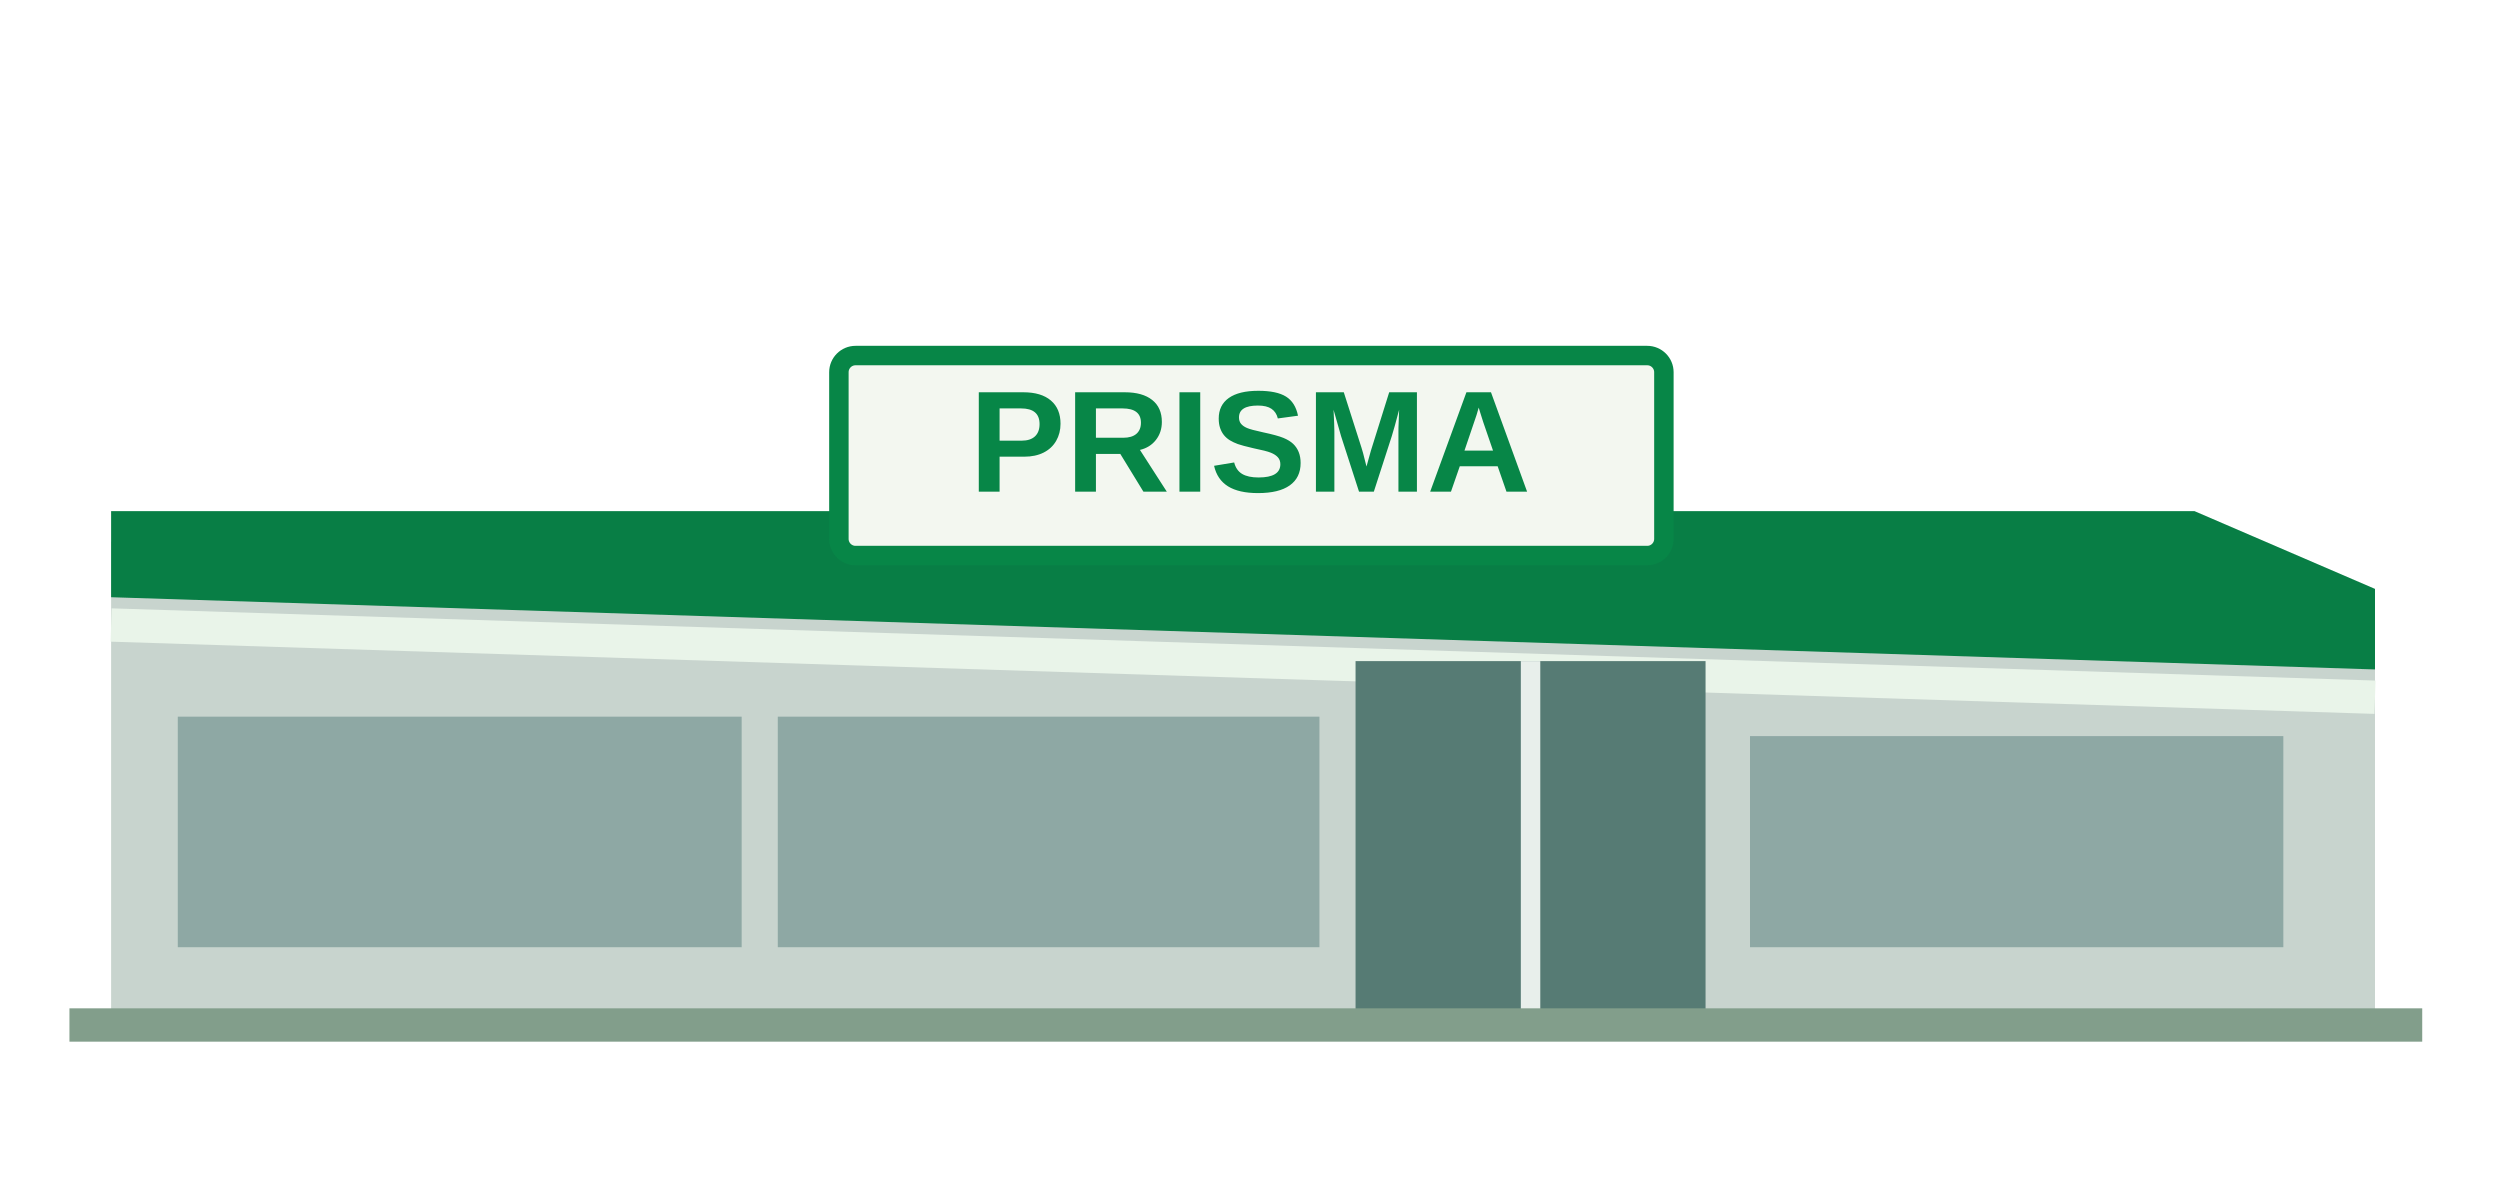
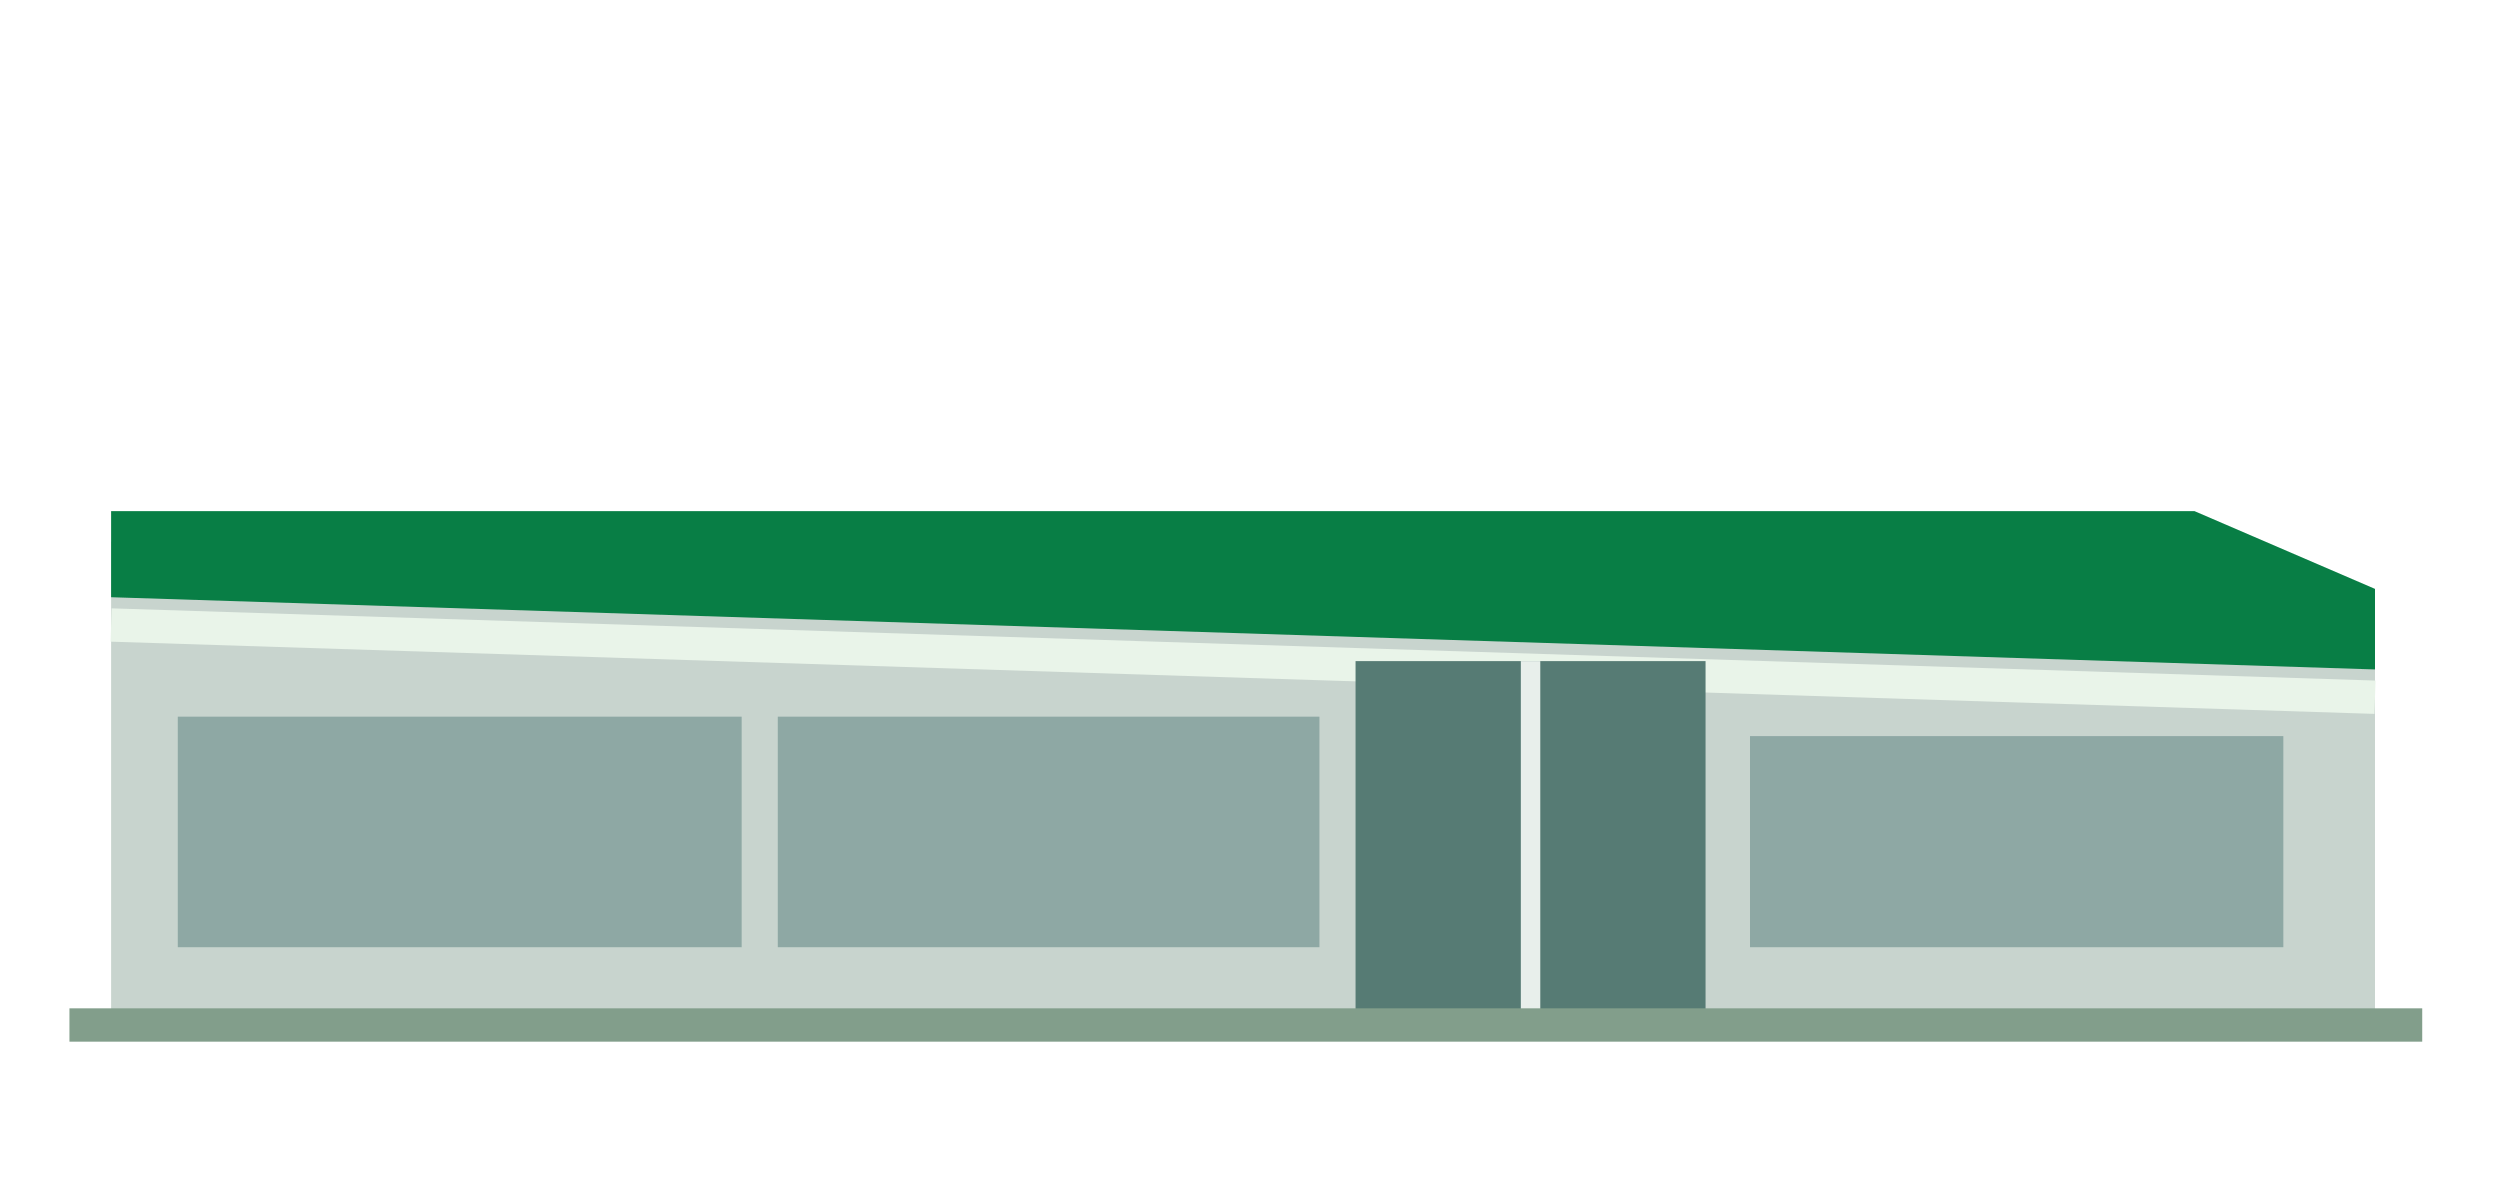
<svg xmlns="http://www.w3.org/2000/svg" viewBox="0 0 900 430">
  <rect width="900" height="430" fill="none" />
  <path d="M40 195L795 195L855 215L855 366L40 366Z" fill="#c8d4ce" />
  <path d="M40 184L790 184L855 212L855 241L40 215Z" fill="#087e45" />
  <path d="M40 225L855 251" stroke="#e9f4e9" stroke-width="12" />
  <rect x="64" y="258" width="203" height="83" fill="#8ea8a4" />
  <rect x="280" y="258" width="195" height="83" fill="#8ea8a4" />
  <rect x="630" y="265" width="192" height="76" fill="#8ea8a4" />
  <path d="M488 238H614V366H488Z" fill="#567b74" />
  <path d="M551 238V366" stroke="#e8efeb" stroke-width="7" />
-   <rect x="302" y="128" width="297" height="72" rx="6" fill="#f3f7f0" stroke="#078647" stroke-width="7" />
-   <text x="450" y="177" text-anchor="middle" font-family="Arial" font-size="52" font-weight="900" fill="#078647">PRISMA</text>
  <path d="M25 369H872" stroke="#829e8b" stroke-width="12" />
</svg>
